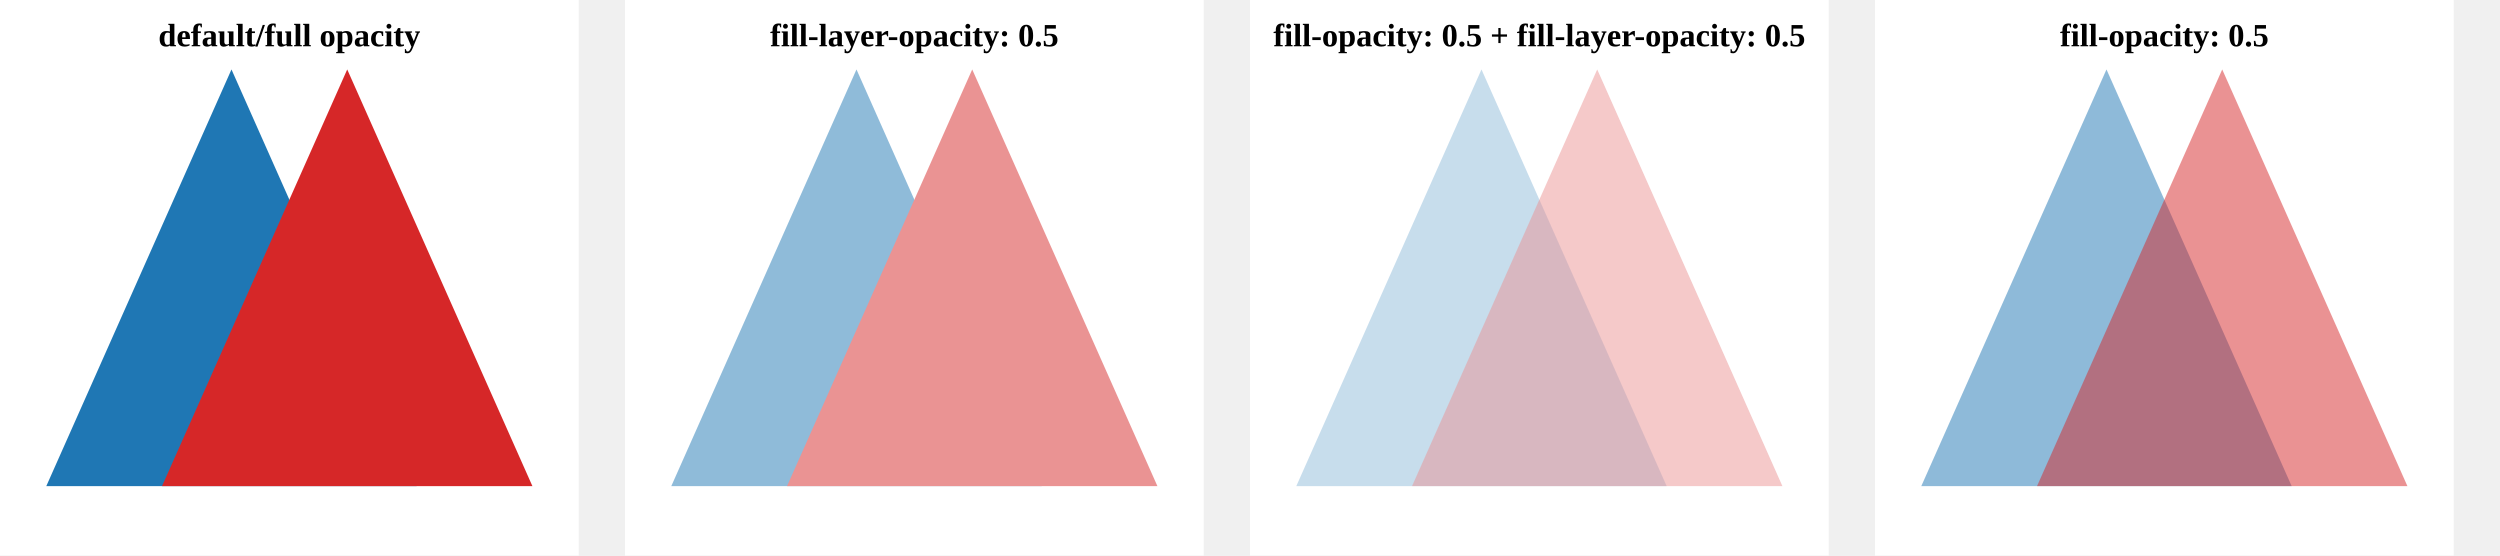
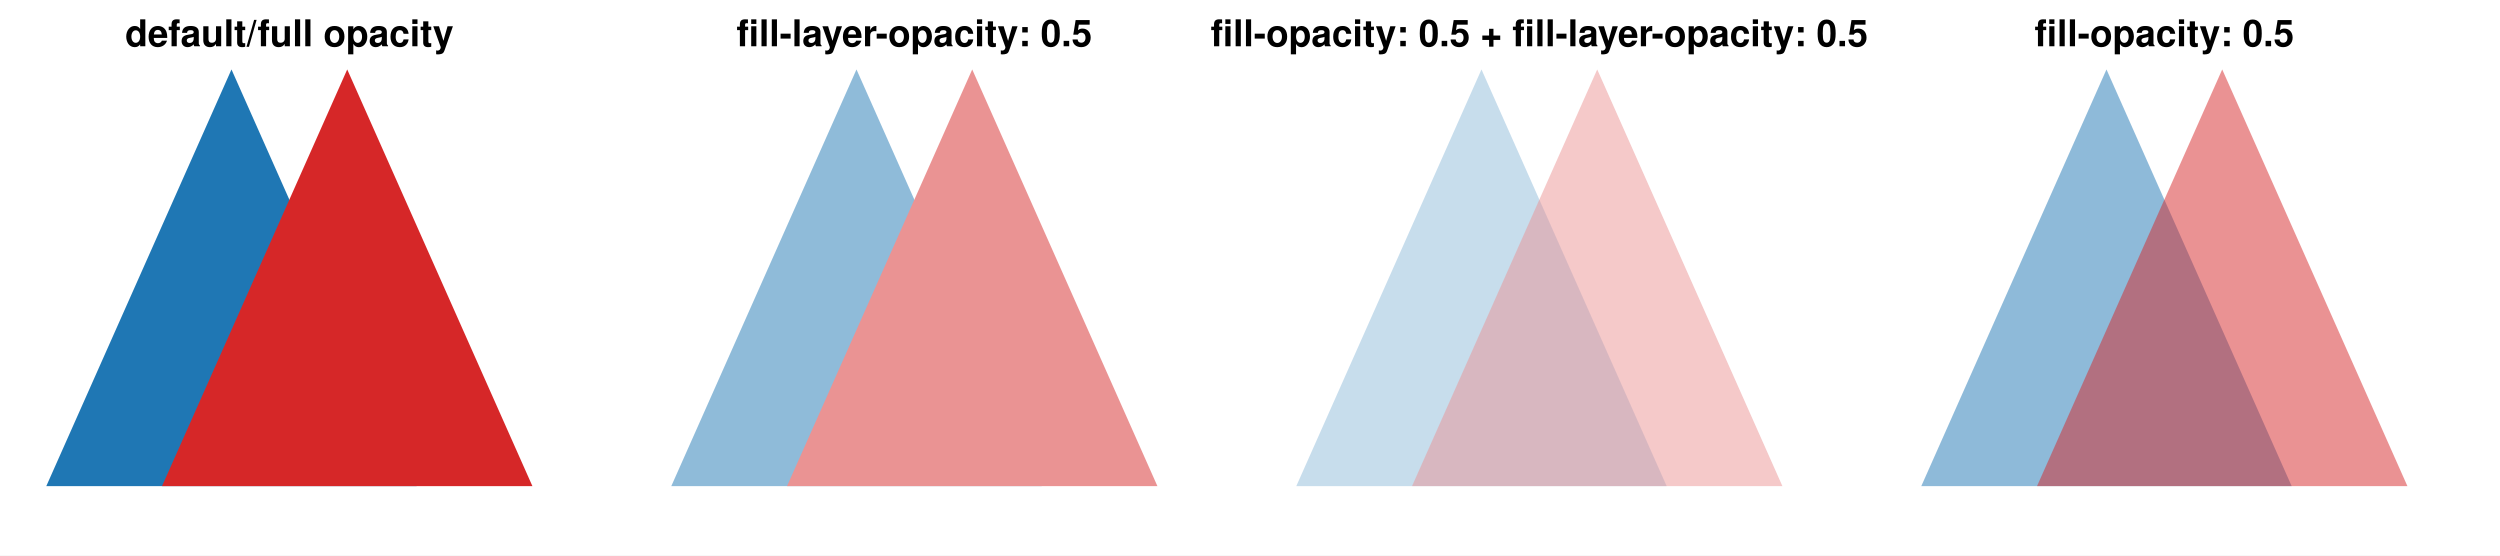
- <svg xmlns="http://www.w3.org/2000/svg" viewBox="0 0 1080 240" font-size="14">
+ <svg xmlns="http://www.w3.org/2000/svg" viewBox="0 0 1080 240" font-size="16" font-weight="600" font-family="-apple-system, BlinkMacSystemFont, Helvetica, Arial, sans-serif">
+   <rect x="0" y="0" width="1080" height="240" fill="#fff" />
  <g transform="translate(0, 0)">
-     <rect x="0" y="0" width="250" height="240" fill="#fff" />
-     <text x="125" y="20" text-anchor="middle" font-weight="600">
+     <text x="125" y="20" text-anchor="middle">
      default/full opacity
    </text>
    <polygon points="20,210 100,30 180,210" fill="#1f77b4" />
    <polygon points="70,210 150,30 230,210" fill="#d62728" />
  </g>
  <g transform="translate(270, 0)">
-     <rect x="0" y="0" width="250" height="240" fill="#fff" />
-     <text x="125" y="20" text-anchor="middle" font-weight="600">
+     <text x="125" y="20" text-anchor="middle">
      fill-layer-opacity: 0.5
    </text>
    <g opacity="0.5">
      <polygon points="20,210 100,30 180,210" fill="#1f77b4" />
      <polygon points="70,210 150,30 230,210" fill="#d62728" />
    </g>
  </g>
  <g transform="translate(540, 0)">
-     <rect x="0" y="0" width="250" height="240" fill="#fff" />
-     <text x="125" y="20" text-anchor="middle" font-weight="600">
+     <text x="125" y="20" text-anchor="middle">
      fill-opacity: 0.5 + fill-layer-opacity: 0.5
    </text>
    <g opacity="0.5">
      <polygon points="20,210 100,30 180,210" fill="#1f77b4" fill-opacity="0.5" />
      <polygon points="70,210 150,30 230,210" fill="#d62728" fill-opacity="0.5" />
    </g>
  </g>
  <g transform="translate(810, 0)">
-     <rect x="0" y="0" width="250" height="240" fill="#fff" />
-     <text x="125" y="20" text-anchor="middle" font-weight="600">
+     <text x="125" y="20" text-anchor="middle">
      fill-opacity: 0.5
    </text>
    <polygon points="20,210 100,30 180,210" fill="#1f77b4" fill-opacity="0.5" />
    <polygon points="70,210 150,30 230,210" fill="#d62728" fill-opacity="0.5" />
  </g>
</svg>
